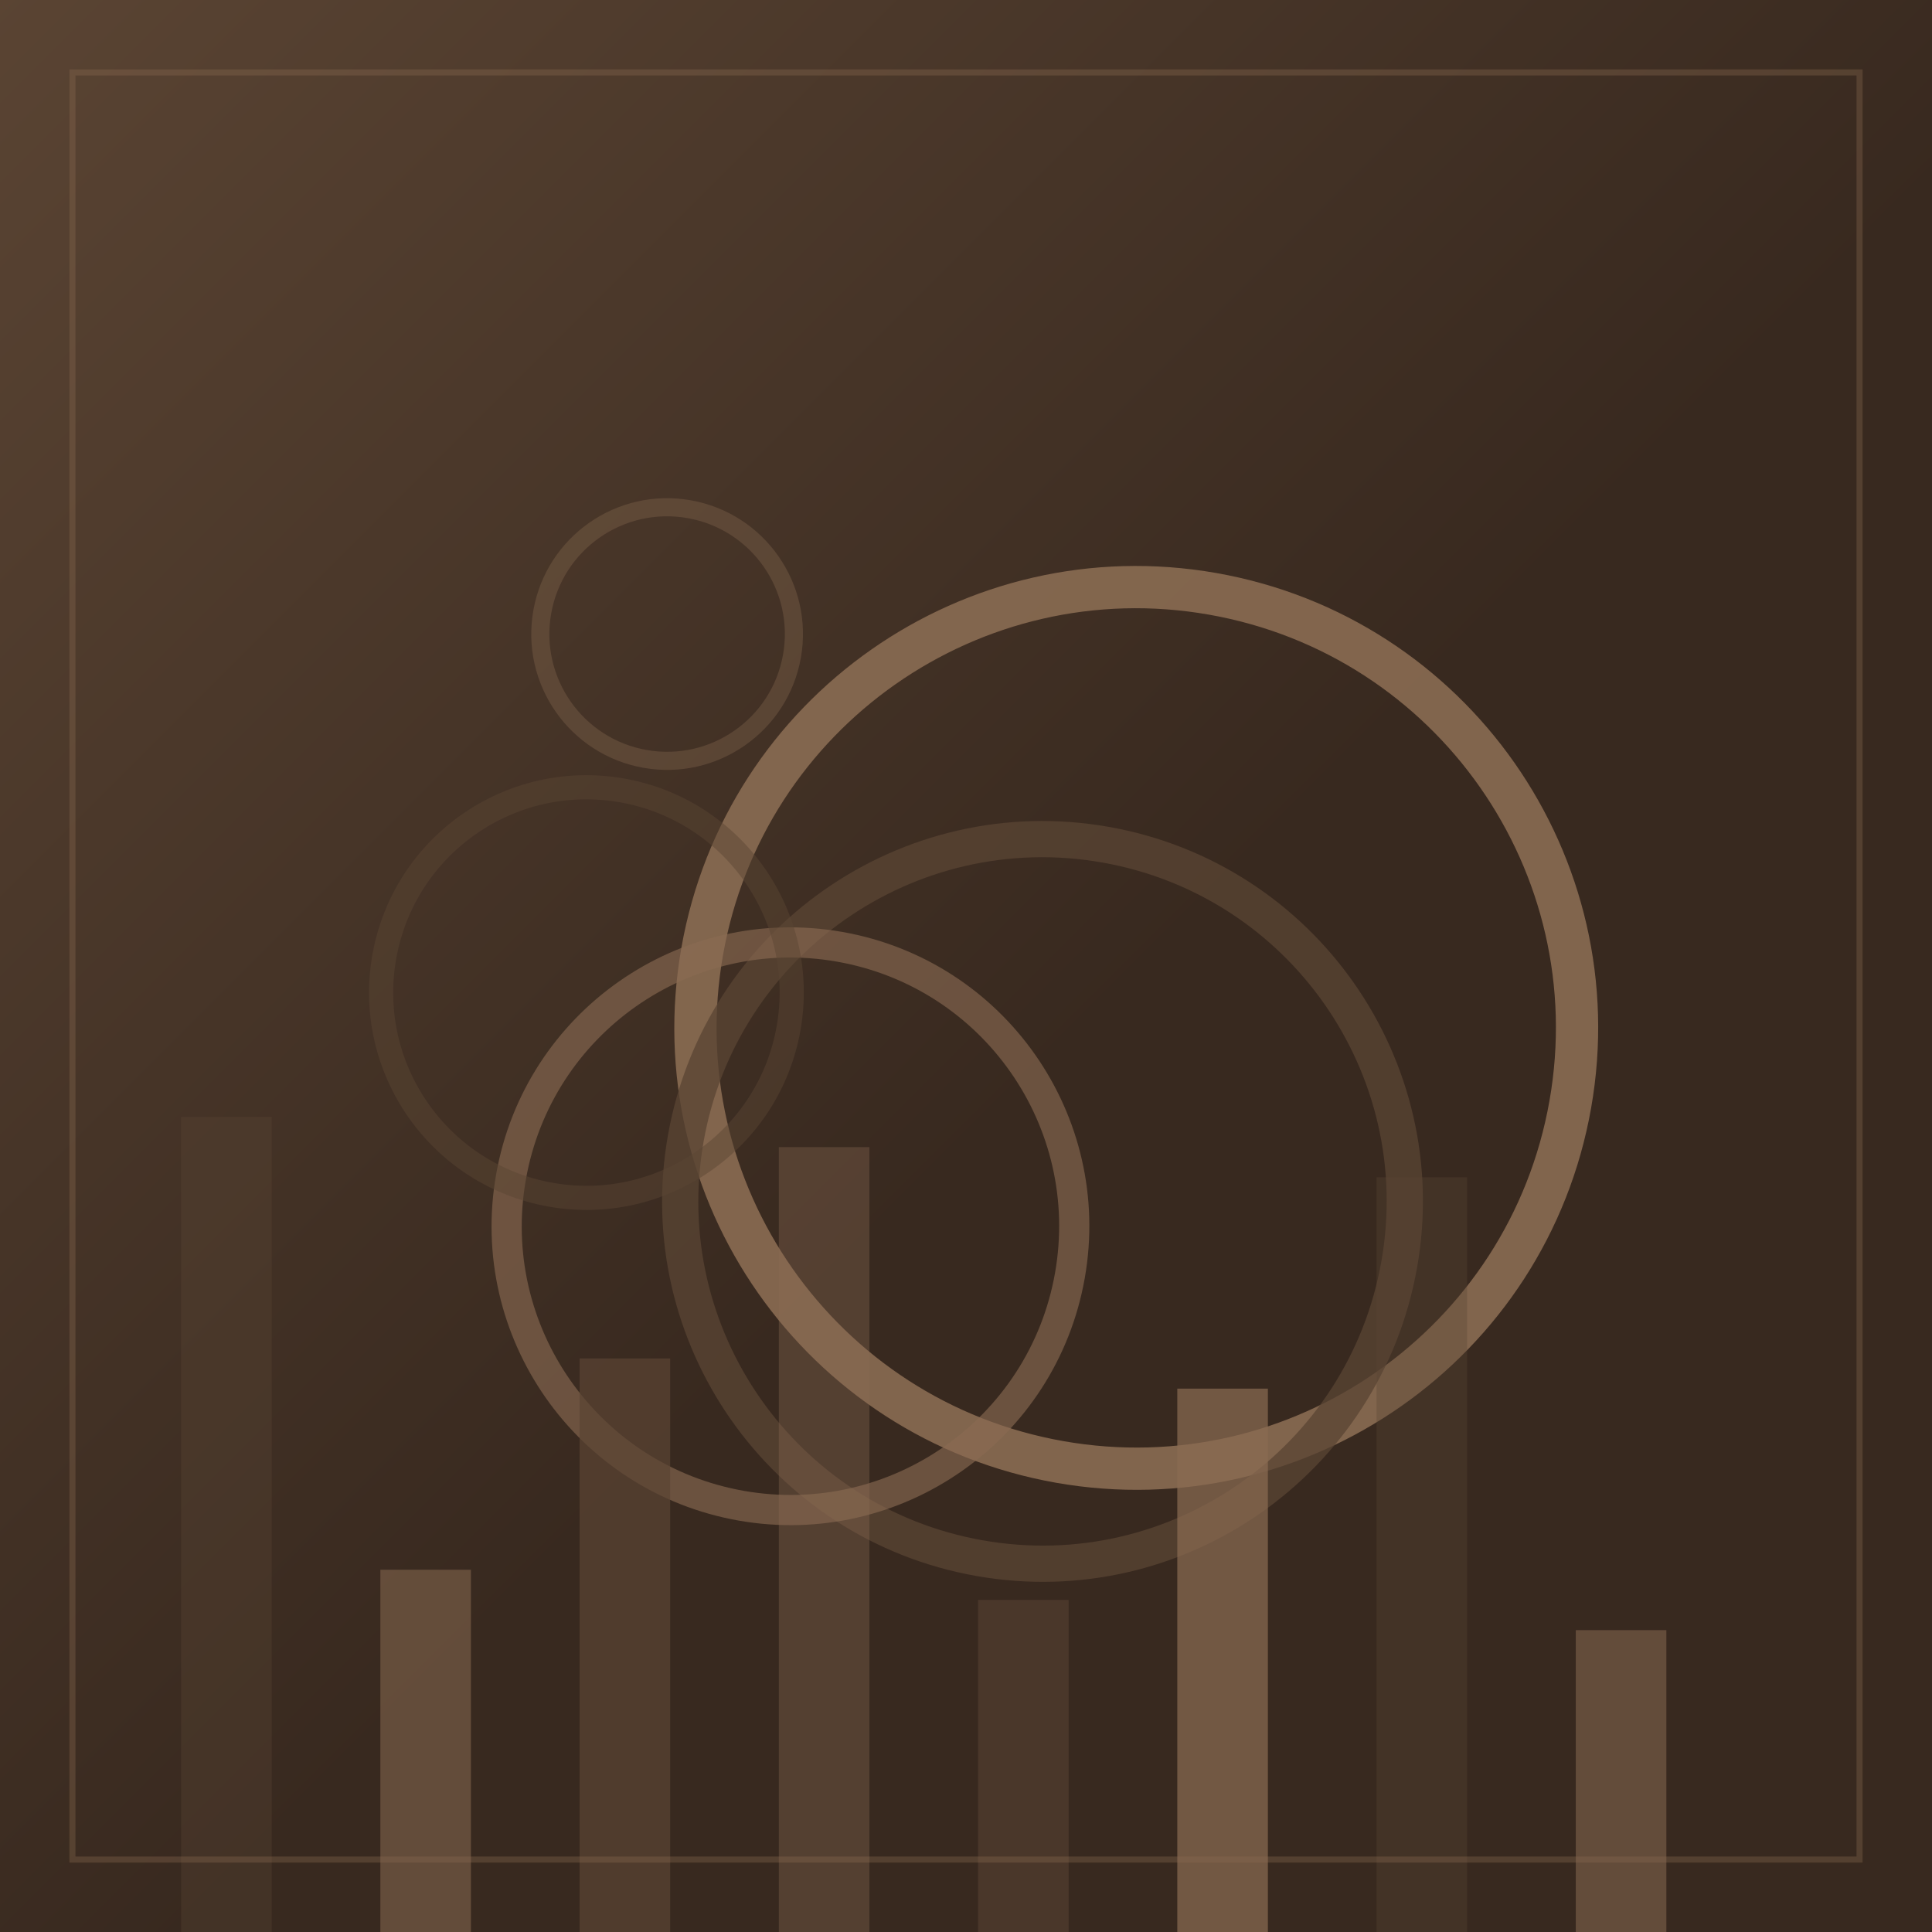
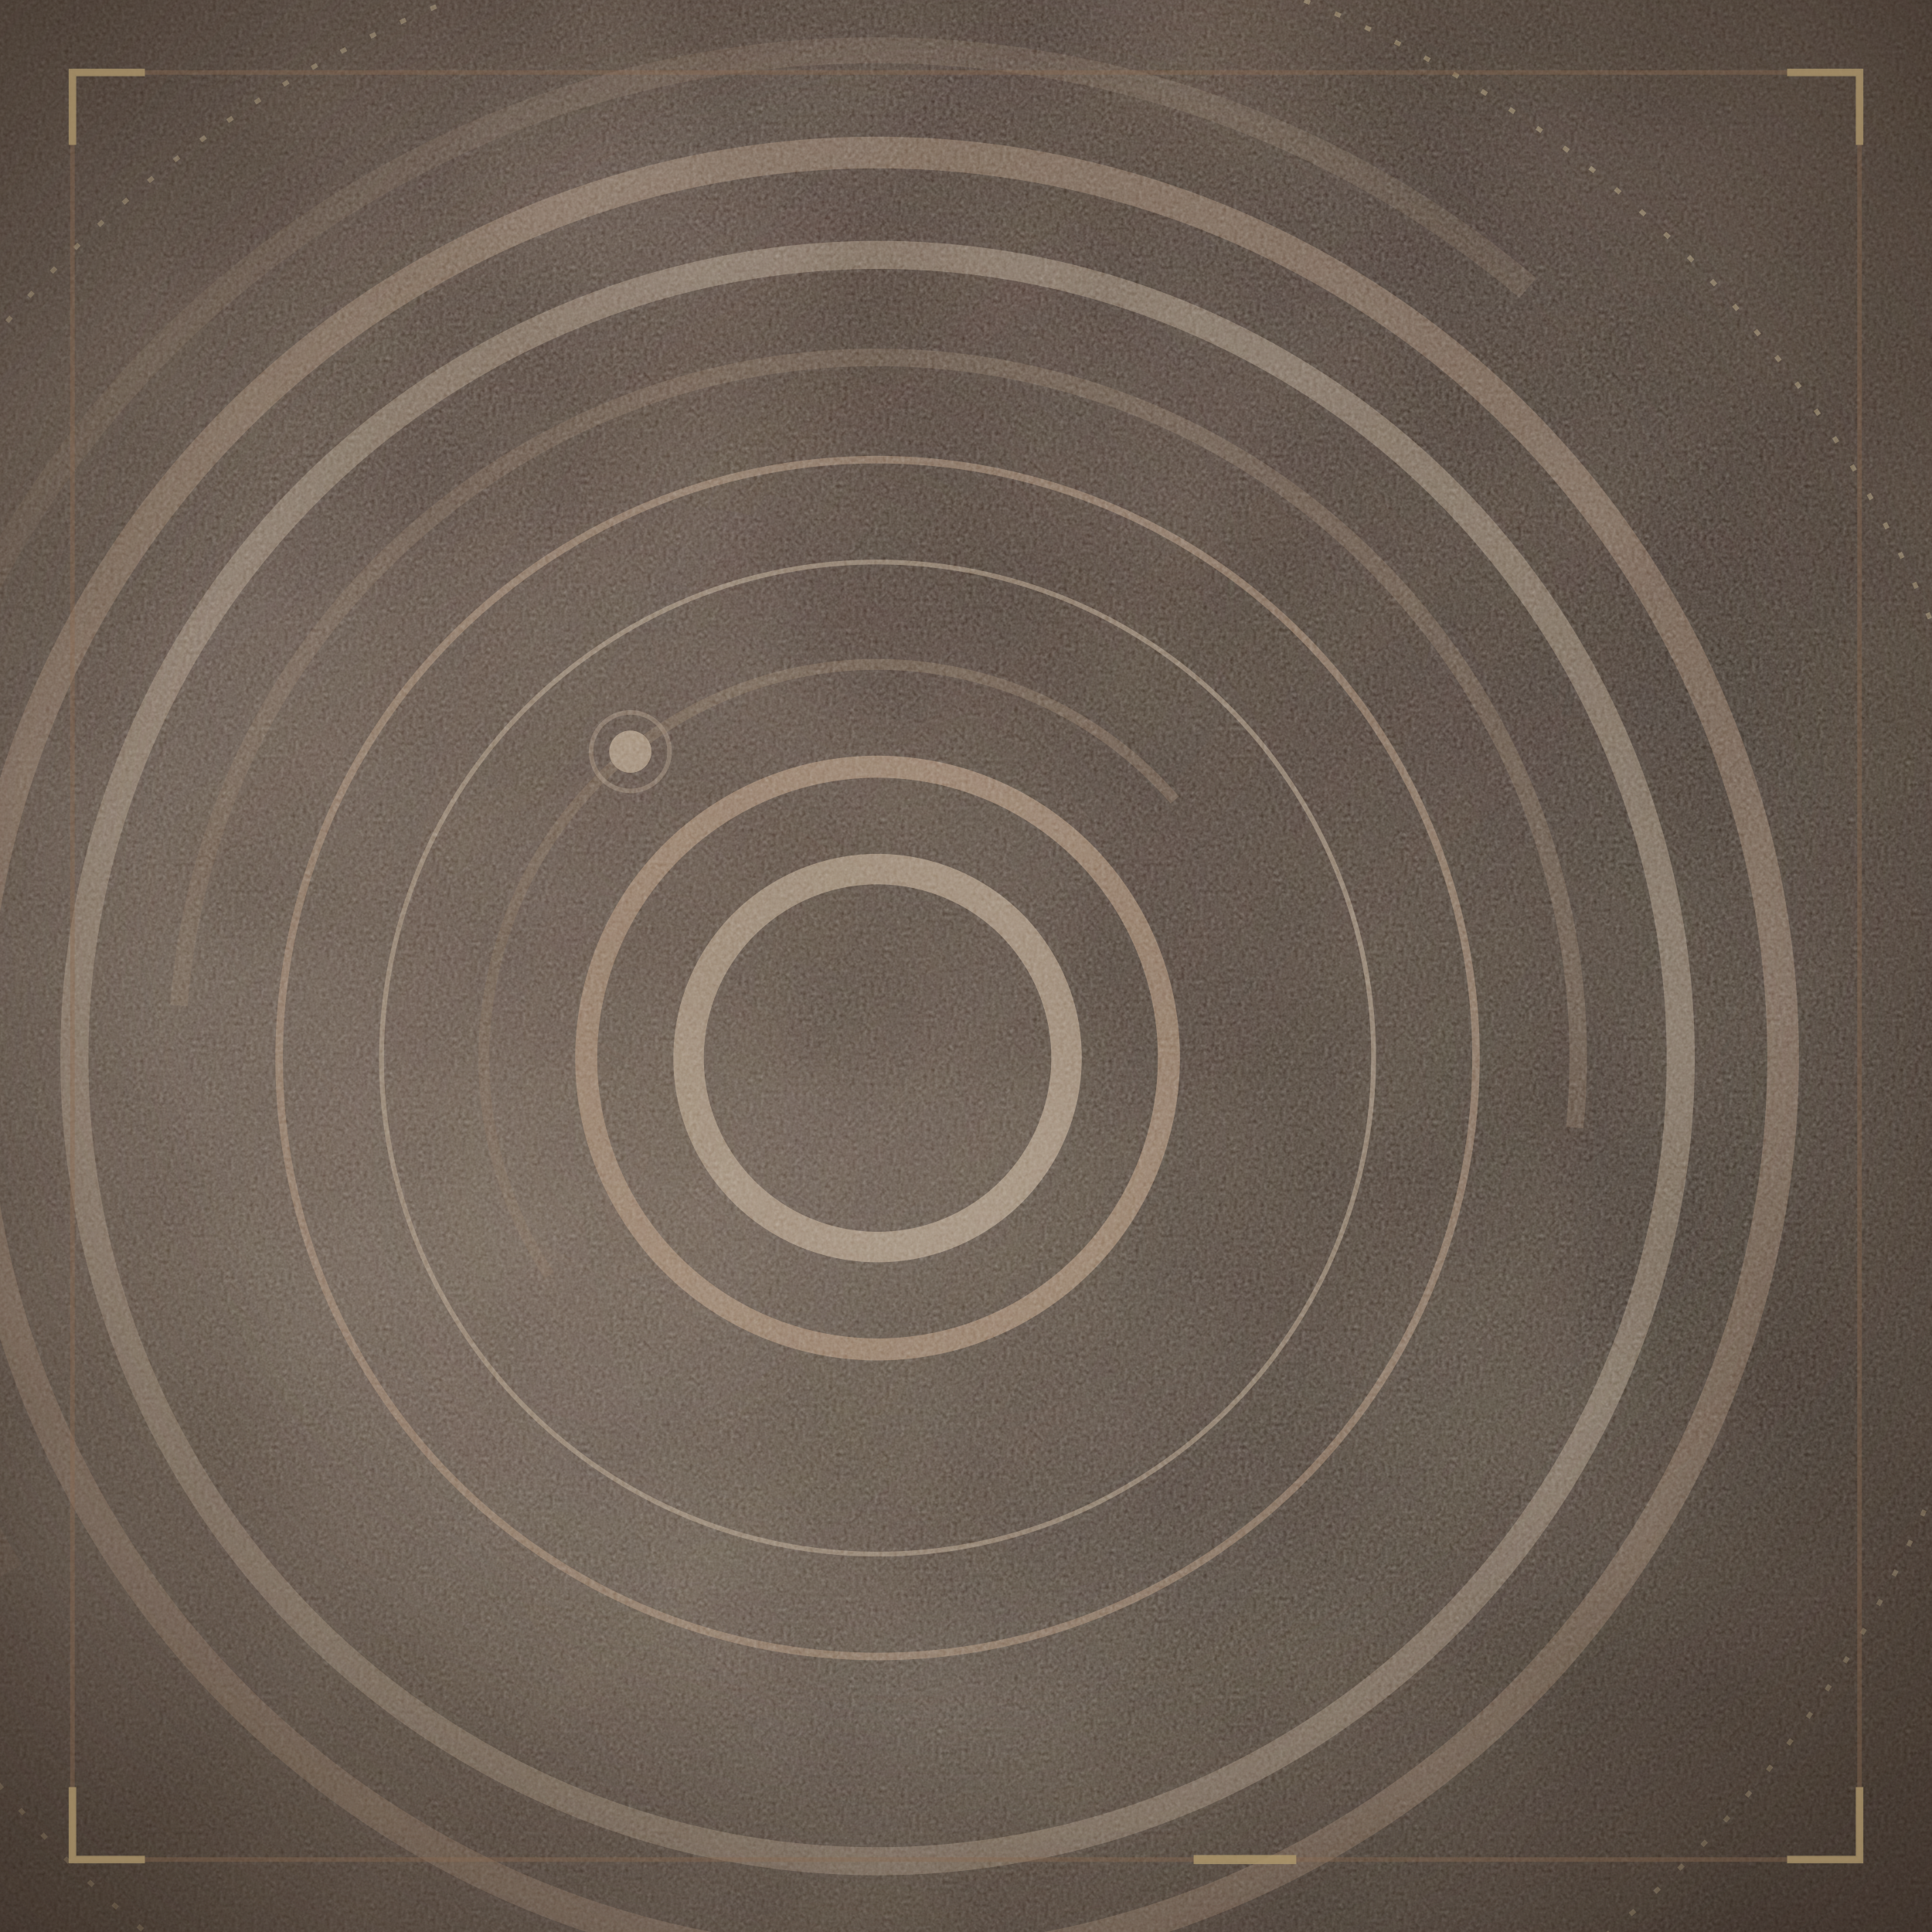
- <svg xmlns="http://www.w3.org/2000/svg" width="640" height="640" viewBox="0 0 640 640">
+ <svg xmlns="http://www.w3.org/2000/svg" width="640" height="640" viewBox="0 0 640 640" data-family="arcs" role="img">
  <defs>
-     <linearGradient id="g" x1="0" y1="0" x2="1" y2="1">
-       <stop offset="0" stop-color="#5a4433" />
-       <stop offset="0.55" stop-color="#38291f" />
-       <stop offset="1" stop-color="#38291f" />
+     <linearGradient id="c11bg" x1="0" y1="0" x2="1" y2="1" gradientTransform="rotate(10.6 0.5 0.5)">
+       <stop offset="0" stop-color="#392b21" />
+       <stop offset="1" stop-color="#31241b" />
    </linearGradient>
+     <radialGradient id="c11b1" cx="0.5" cy="0.5" r="0.5">
+       <stop offset="0" stop-color="#482b2d" stop-opacity="0.62" />
+       <stop offset="0.6" stop-color="#482b2d" stop-opacity="0.28" />
+       <stop offset="1" stop-color="#482b2d" stop-opacity="0" />
+     </radialGradient>
+     <radialGradient id="c11b2" cx="0.5" cy="0.5" r="0.5">
+       <stop offset="0" stop-color="#8f7861" stop-opacity="0.56" />
+       <stop offset="0.55" stop-color="#8f7861" stop-opacity="0.22" />
+       <stop offset="1" stop-color="#8f7861" stop-opacity="0" />
+     </radialGradient>
+     <radialGradient id="c11b3" cx="0.5" cy="0.5" r="0.5">
+       <stop offset="0" stop-color="#615c3e" stop-opacity="0.66" />
+       <stop offset="0.6" stop-color="#615c3e" stop-opacity="0.3" />
+       <stop offset="1" stop-color="#615c3e" stop-opacity="0" />
+     </radialGradient>
+     <linearGradient id="c11sheen" x1="0" y1="0" x2="1" y2="1">
+       <stop offset="0" stop-color="#ffffff" stop-opacity="0.13" />
+       <stop offset="0.4" stop-color="#ffffff" stop-opacity="0" />
+       <stop offset="1" stop-color="#000000" stop-opacity="0.14" />
+     </linearGradient>
+     <radialGradient id="c11vig" cx="0.5" cy="0.46" r="0.75">
+       <stop offset="0.55" stop-color="#38291f" stop-opacity="0" />
+       <stop offset="1" stop-color="#2b1f18" stop-opacity="0.66" />
+     </radialGradient>
+     <radialGradient id="c11core" cx="0.5" cy="0.5" r="0.5">
+       <stop offset="0" stop-color="#8f7861" stop-opacity="0.9" />
+       <stop offset="0.45" stop-color="#8f7861" stop-opacity="0.32" />
+       <stop offset="1" stop-color="#8f7861" stop-opacity="0" />
+     </radialGradient>
+     <filter id="c11mottle" x="0" y="0" width="100%" height="100%">
+       <feTurbulence type="fractalNoise" baseFrequency="0.011" numOctaves="3" seed="329" stitchTiles="stitch" />
+       <feColorMatrix type="matrix" values="0 0 0 0 1 0 0 0 0 1 0 0 0 0 1 0.5 0.5 0.5 0 -0.32" />
+     </filter>
+     <filter id="c11grain" x="0" y="0" width="100%" height="100%">
+       <feTurbulence type="fractalNoise" baseFrequency="0.798" numOctaves="2" seed="890" stitchTiles="stitch" />
+       <feColorMatrix type="matrix" values="0 0 0 0 0.87 0 0 0 0 0.85 0 0 0 0 0.8 0.28 0.28 0.28 0 0" />
+     </filter>
  </defs>
-   <rect width="640" height="640" fill="url(#g)" />
-   <g transform="rotate(10 320 320)">
-     <circle cx="379.1" cy="330.4" r="146" fill="none" stroke="#8a6b52" stroke-width="14" opacity="0.9" />
-     <circle cx="358.5" cy="392.4" r="120" fill="none" stroke="#5a4433" stroke-width="12" opacity="0.76" />
-     <circle cx="277.7" cy="415.0" r="94" fill="none" stroke="#8a6b52" stroke-width="10" opacity="0.62" />
-     <circle cx="197.7" cy="350.5" r="68" fill="none" stroke="#5a4433" stroke-width="8" opacity="0.48" />
-     <circle cx="203.4" cy="228.9" r="42" fill="none" stroke="#8a6b52" stroke-width="6" opacity="0.34" />
+   <rect width="640" height="640" fill="url(#c11bg)" />
+   <circle cx="297.3" cy="187.1" r="380.2" fill="url(#c11b1)" style="mix-blend-mode:soft-light" />
+   <circle cx="203.3" cy="382.8" r="383.6" fill="url(#c11b2)" style="mix-blend-mode:screen" opacity="0.55" />
+   <circle cx="515.8" cy="356.6" r="395.3" fill="url(#c11b3)" style="mix-blend-mode:multiply" opacity="0.5" />
+   <g>
+     <circle cx="290.7" cy="350.5" r="62.6" fill="none" stroke="#8f7861" stroke-width="10.1" opacity="0.90" transform="rotate(149.6 290.7 350.5)" />
+     <circle cx="290.7" cy="350.5" r="96.5" fill="none" stroke="#8a6b52" stroke-width="7.3" opacity="0.84" transform="rotate(150.8 290.7 350.5)" />
+     <circle cx="290.7" cy="350.5" r="130.4" fill="none" stroke="#5a4433" stroke-width="3.6" opacity="0.79" stroke-dasharray="392.7 819.5" transform="rotate(146.5 290.7 350.5)" />
+     <circle cx="290.7" cy="350.5" r="164.3" fill="none" stroke="#8f7861" stroke-width="1.6" opacity="0.73" transform="rotate(149.1 290.7 350.5)" />
+     <circle cx="290.7" cy="350.5" r="198.2" fill="none" stroke="#8a6b52" stroke-width="2.5" opacity="0.68" transform="rotate(152.7 290.7 350.5)" />
+     <circle cx="290.7" cy="350.5" r="232.1" fill="none" stroke="#5a4433" stroke-width="5.8" opacity="0.63" stroke-dasharray="734.9 1458.4" transform="rotate(184.3 290.7 350.5)" />
+     <circle cx="290.7" cy="350.5" r="266.0" fill="none" stroke="#8f7861" stroke-width="9.3" opacity="0.57" transform="rotate(116.0 290.7 350.5)" />
+     <circle cx="290.7" cy="350.5" r="299.9" fill="none" stroke="#8a6b52" stroke-width="10.5" opacity="0.52" transform="rotate(155.8 290.7 350.5)" />
+     <circle cx="290.7" cy="350.5" r="333.8" fill="none" stroke="#5a4433" stroke-width="8.6" opacity="0.46" stroke-dasharray="936.8 2097.3" transform="rotate(149.4 290.7 350.5)" />
+     <circle cx="290.7" cy="350.5" r="377.7" fill="none" stroke="#b09a6d" stroke-width="1.5" stroke-dasharray="2 9" opacity="0.6" />
+     <circle cx="208.8" cy="249.0" r="7" fill="#8f7861" />
+     <circle cx="208.8" cy="249.0" r="13" fill="none" stroke="#8f7861" stroke-width="1.5" opacity="0.5" />
  </g>
-   <rect x="60" y="370" width="30" height="270" fill="#5a4433" opacity="0.35" />
-   <rect x="126" y="520" width="30" height="120" fill="#8a6b52" opacity="0.53" />
-   <rect x="192" y="450" width="30" height="190" fill="#5a4433" opacity="0.71" />
-   <rect x="258" y="380" width="30" height="260" fill="#8a6b52" opacity="0.35" />
-   <rect x="324" y="530" width="30" height="110" fill="#5a4433" opacity="0.53" />
-   <rect x="390" y="460" width="30" height="180" fill="#8a6b52" opacity="0.71" />
-   <rect x="456" y="390" width="30" height="250" fill="#5a4433" opacity="0.35" />
-   <rect x="522" y="540" width="30" height="100" fill="#8a6b52" opacity="0.53" />
-   <rect x="24" y="24" width="592" height="592" fill="none" stroke="#8a6b52" stroke-opacity="0.35" stroke-width="2" />
+   <rect width="640" height="640" fill="url(#c11sheen)" style="mix-blend-mode:soft-light" opacity="0.7" />
+   <rect width="640" height="640" filter="url(#c11mottle)" style="mix-blend-mode:soft-light" opacity="0.42" />
+   <rect width="640" height="640" filter="url(#c11grain)" opacity="0.56" />
+   <rect width="640" height="640" fill="url(#c11vig)" />
+   <rect x="24" y="24" width="592" height="592" fill="none" stroke="#8a6b52" stroke-opacity="0.4" stroke-width="1.5" />
+   <path d="M24 48 V24 H48 M592 24 H616 V48 M616 592 V616 H592 M48 616 H24 V592" fill="none" stroke="#b09a6d" stroke-width="2.5" opacity="0.75" />
+   <rect x="395.4" y="614.5" width="34" height="3" fill="#b09a6d" opacity="0.8" />
</svg>
